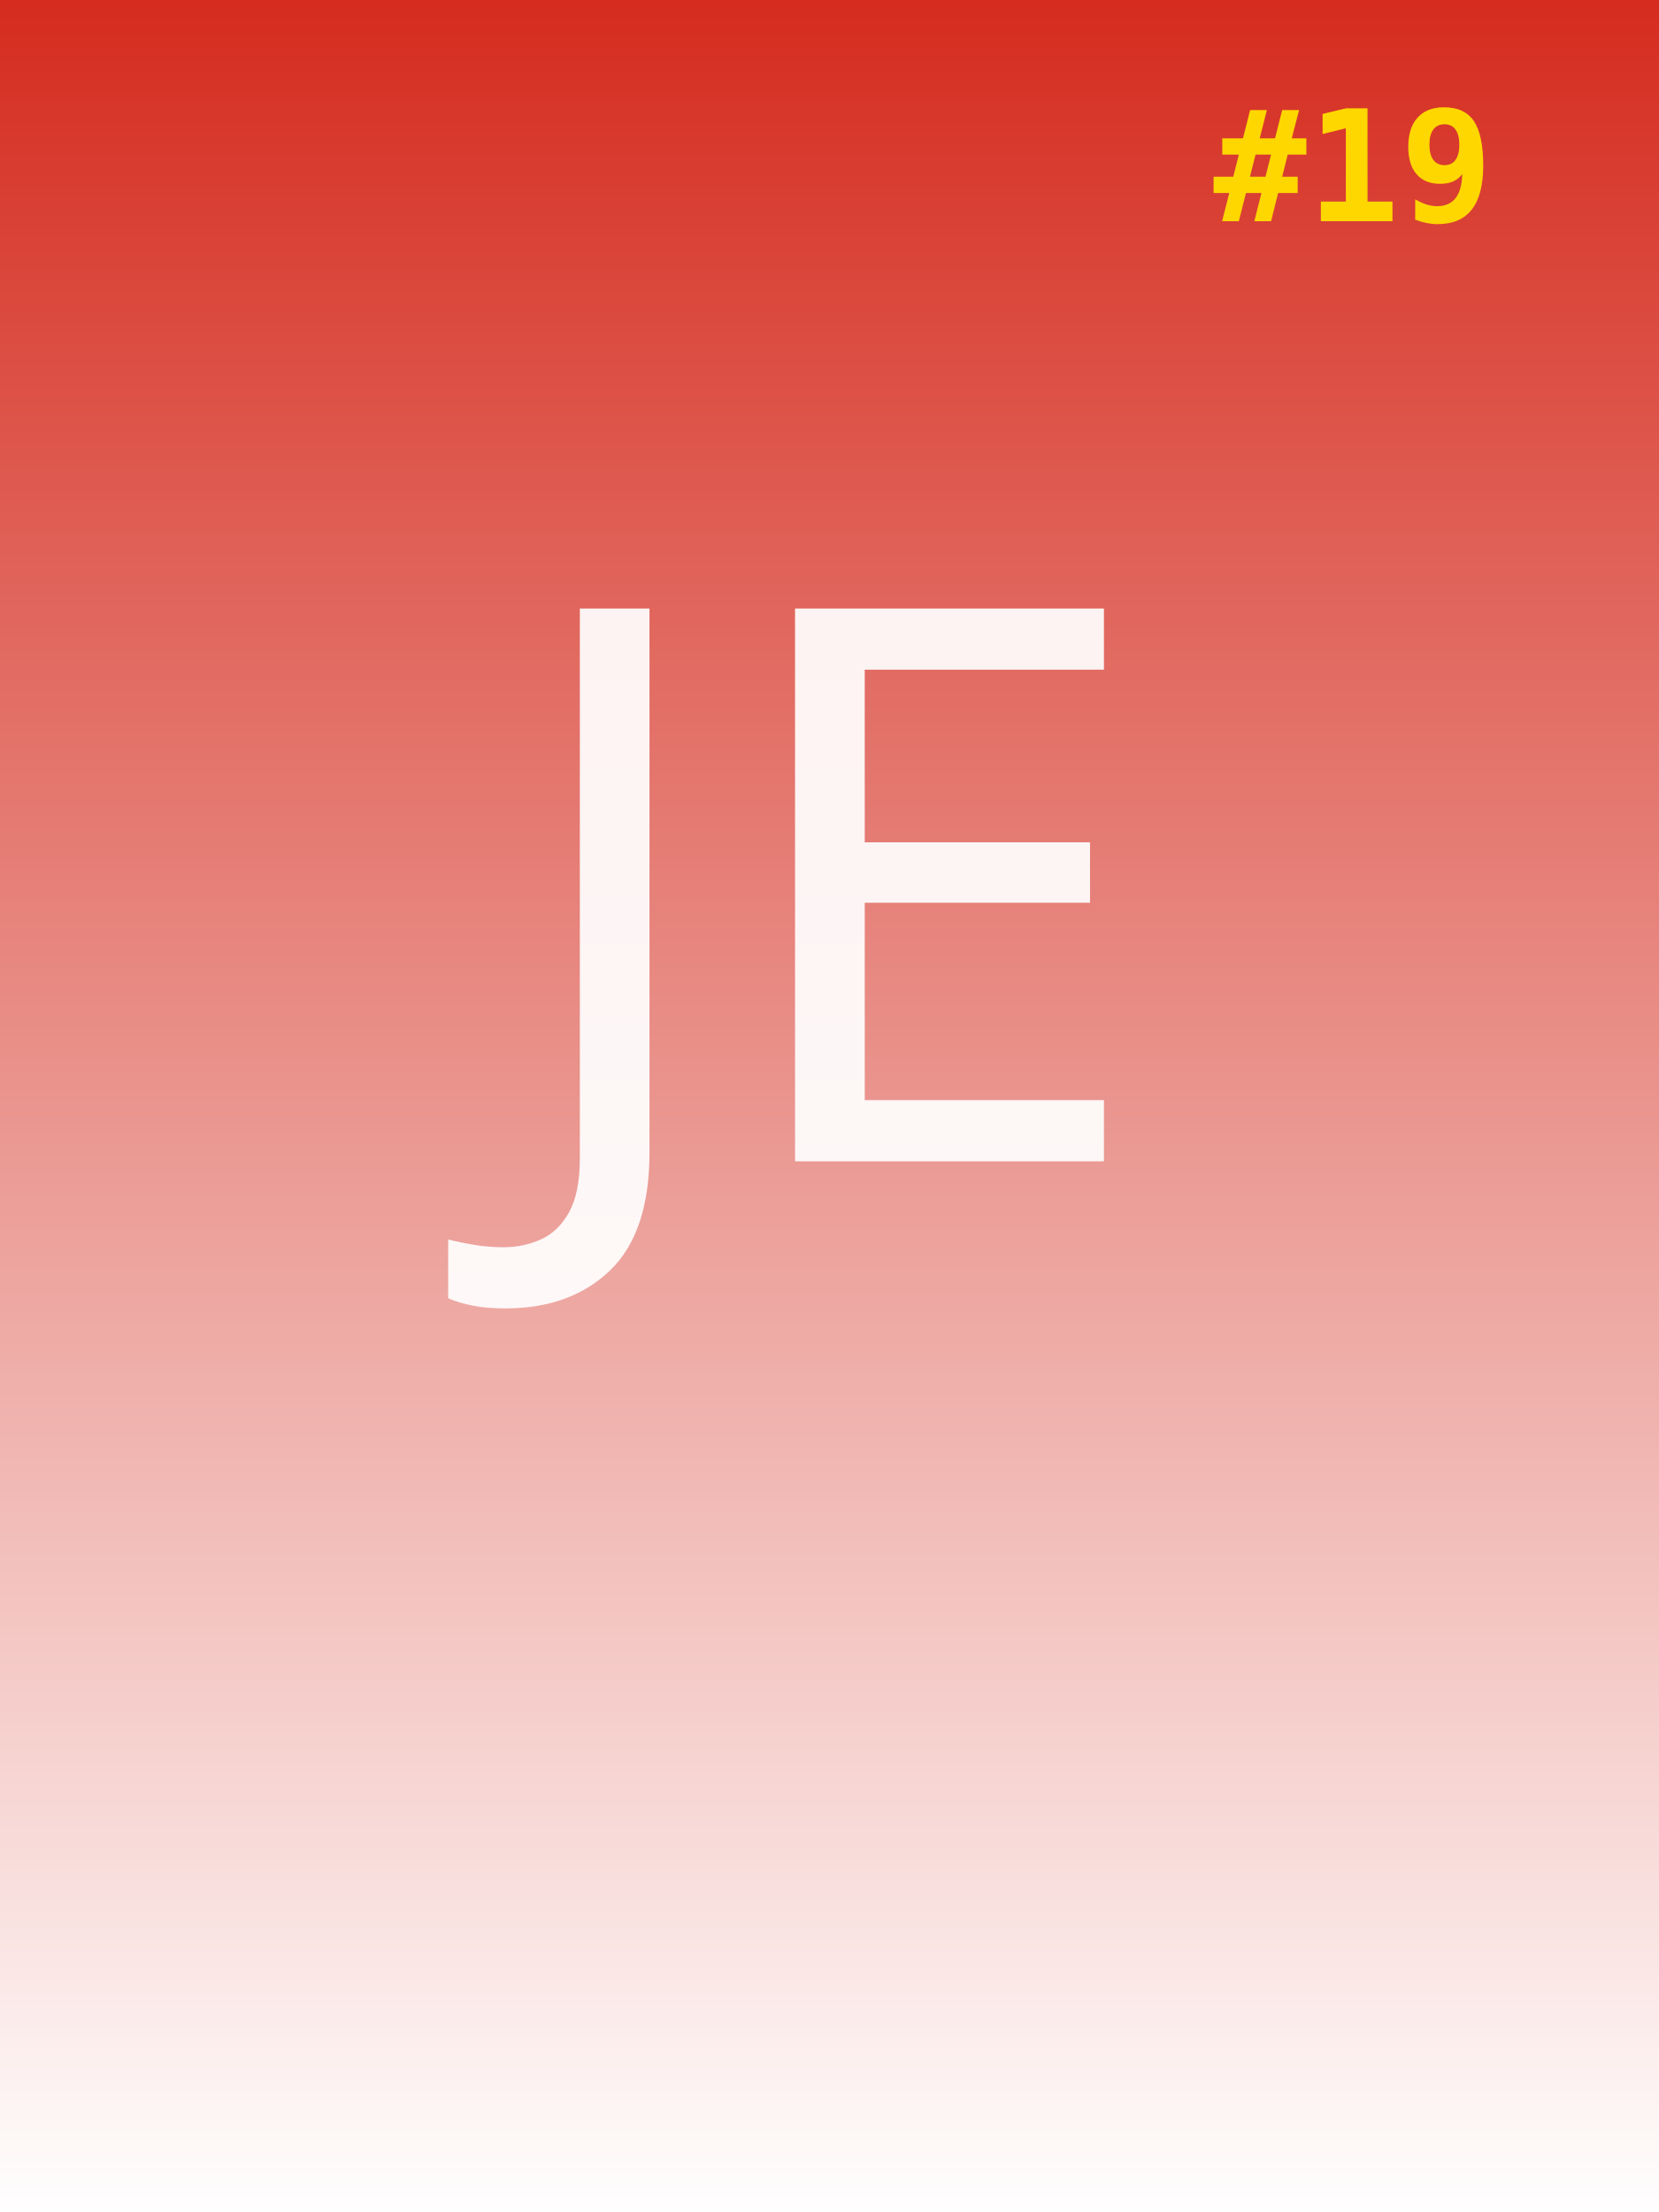
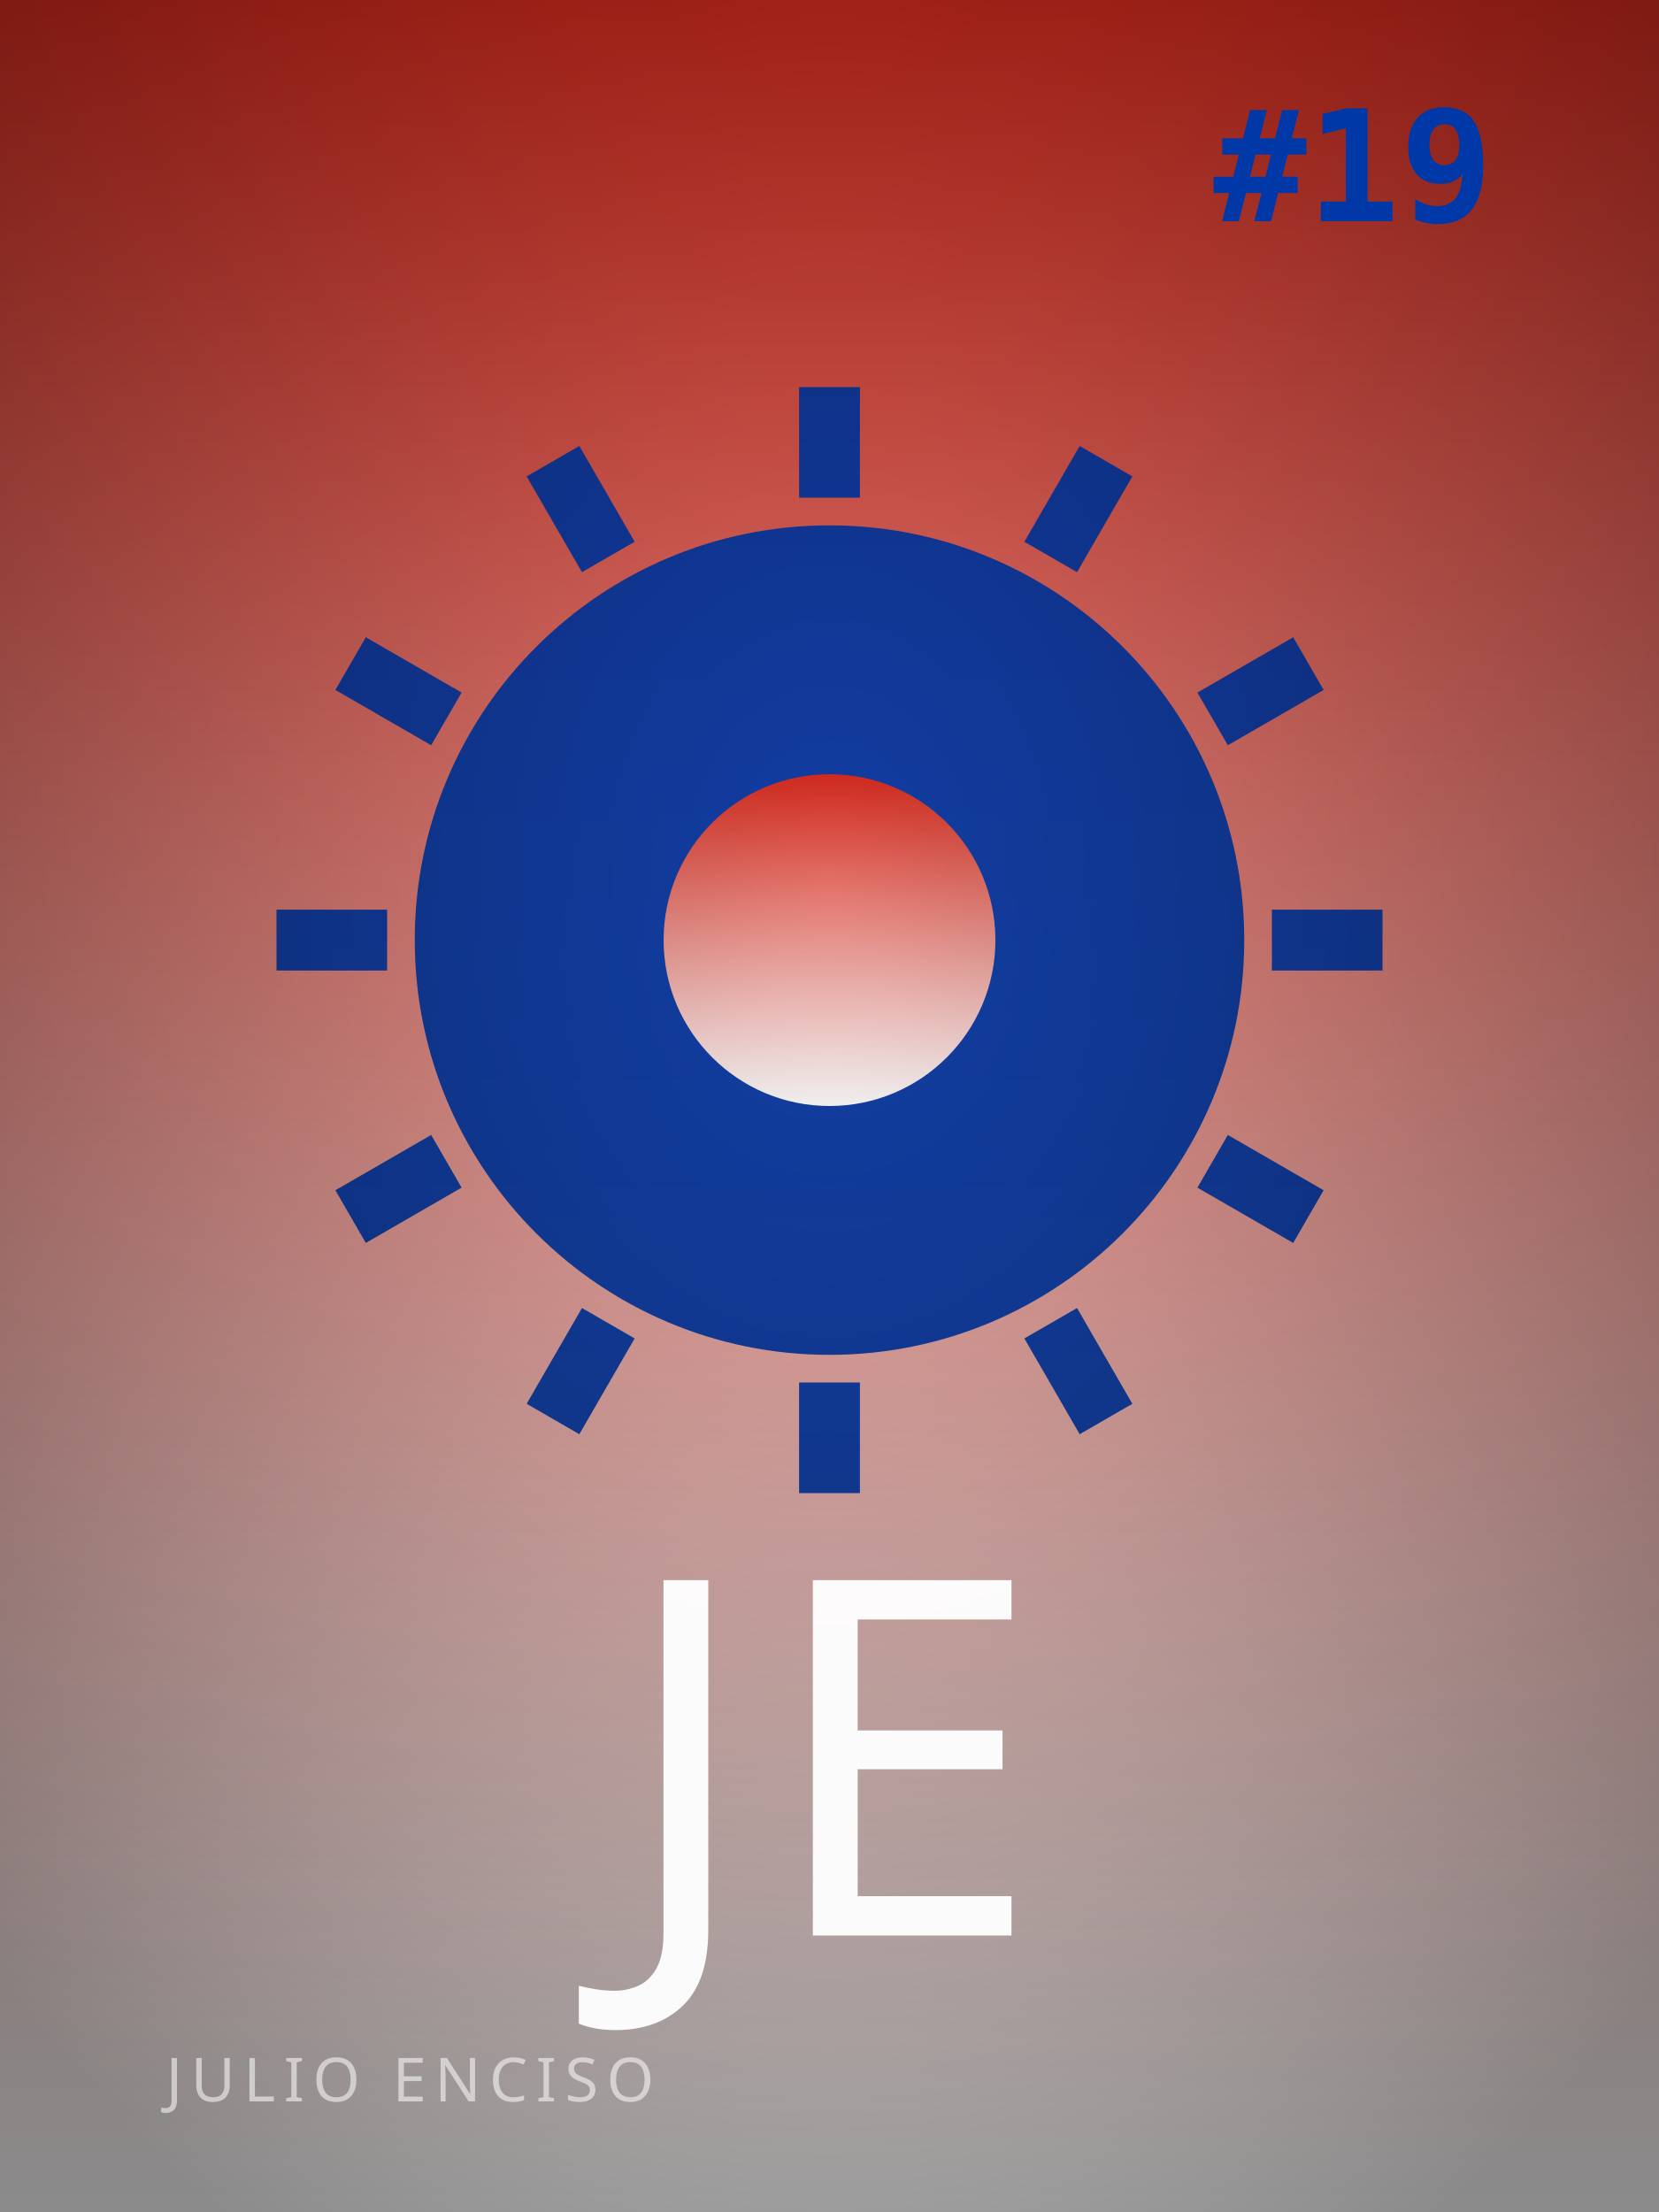
<svg xmlns="http://www.w3.org/2000/svg" viewBox="0 0 600 800" role="img" aria-labelledby="t">
  <defs>
-     <linearGradient id="g" x1="0" y1="0" x2="0" y2="1">
+     <linearGradient id="bg" x1="0" y1="0" x2="0" y2="1">
      <stop offset="0%" stop-color="#D52B1E" />
      <stop offset="100%" stop-color="#FFFFFF" />
    </linearGradient>
+     <radialGradient id="vignette" cx="0.5" cy="0.4" r="0.7">
+       <stop offset="0%" stop-color="transparent" />
+       <stop offset="100%" stop-color="rgba(0,0,0,0.45)" />
+     </radialGradient>
  </defs>
-   <rect width="600" height="800" fill="url(#g)" />
-   <text x="300" y="420" text-anchor="middle" font-family="Anton, Impact, sans-serif" font-size="280" fill="#fff" opacity="0.92">JE</text>
-   <text x="540" y="80" text-anchor="end" font-family="JetBrains Mono, monospace" font-size="56" fill="#FFD700" font-weight="700">#19</text>
+   <rect width="600" height="800" fill="url(#bg)" />
+   <g>
+     <line x1="460" y1="340" x2="500" y2="340" stroke="#0038A8" stroke-width="22" opacity="0.92" />
+     <line x1="438.564" y1="420" x2="473.205" y2="440" stroke="#0038A8" stroke-width="22" opacity="0.92" />
+     <line x1="380" y1="478.564" x2="400" y2="513.205" stroke="#0038A8" stroke-width="22" opacity="0.92" />
+     <line x1="300" y1="500" x2="300" y2="540" stroke="#0038A8" stroke-width="22" opacity="0.92" />
+     <line x1="220" y1="478.564" x2="200" y2="513.205" stroke="#0038A8" stroke-width="22" opacity="0.92" />
+     <line x1="161.436" y1="420" x2="126.795" y2="440" stroke="#0038A8" stroke-width="22" opacity="0.92" />
+     <line x1="140" y1="340" x2="100" y2="340" stroke="#0038A8" stroke-width="22" opacity="0.92" />
+     <line x1="161.436" y1="260" x2="126.795" y2="240" stroke="#0038A8" stroke-width="22" opacity="0.92" />
+     <line x1="220" y1="201.436" x2="200" y2="166.795" stroke="#0038A8" stroke-width="22" opacity="0.92" />
+     <line x1="300" y1="180" x2="300" y2="140" stroke="#0038A8" stroke-width="22" opacity="0.92" />
+     <line x1="380" y1="201.436" x2="400" y2="166.795" stroke="#0038A8" stroke-width="22" opacity="0.92" />
+     <line x1="438.564" y1="260" x2="473.205" y2="240" stroke="#0038A8" stroke-width="22" opacity="0.92" />
+   </g>
+   <circle cx="300" cy="340" r="150" fill="#0038A8" opacity="0.92" />
+   <circle cx="300" cy="340" r="60" fill="url(#bg)" />
+   <rect width="600" height="800" fill="url(#vignette)" />
+   <text x="300" y="700" text-anchor="middle" font-family="Anton, Impact, sans-serif" font-size="180" fill="#fff" opacity="0.96" letter-spacing="4">JE</text>
+   <text x="540" y="80" text-anchor="end" font-family="JetBrains Mono, monospace" font-size="56" fill="#0038A8" font-weight="700">#19</text>
+   <text x="60" y="760" font-family="Anton, Impact, sans-serif" font-size="22" fill="#fff" opacity="0.55" letter-spacing="3">JULIO ENCISO</text>
</svg>
